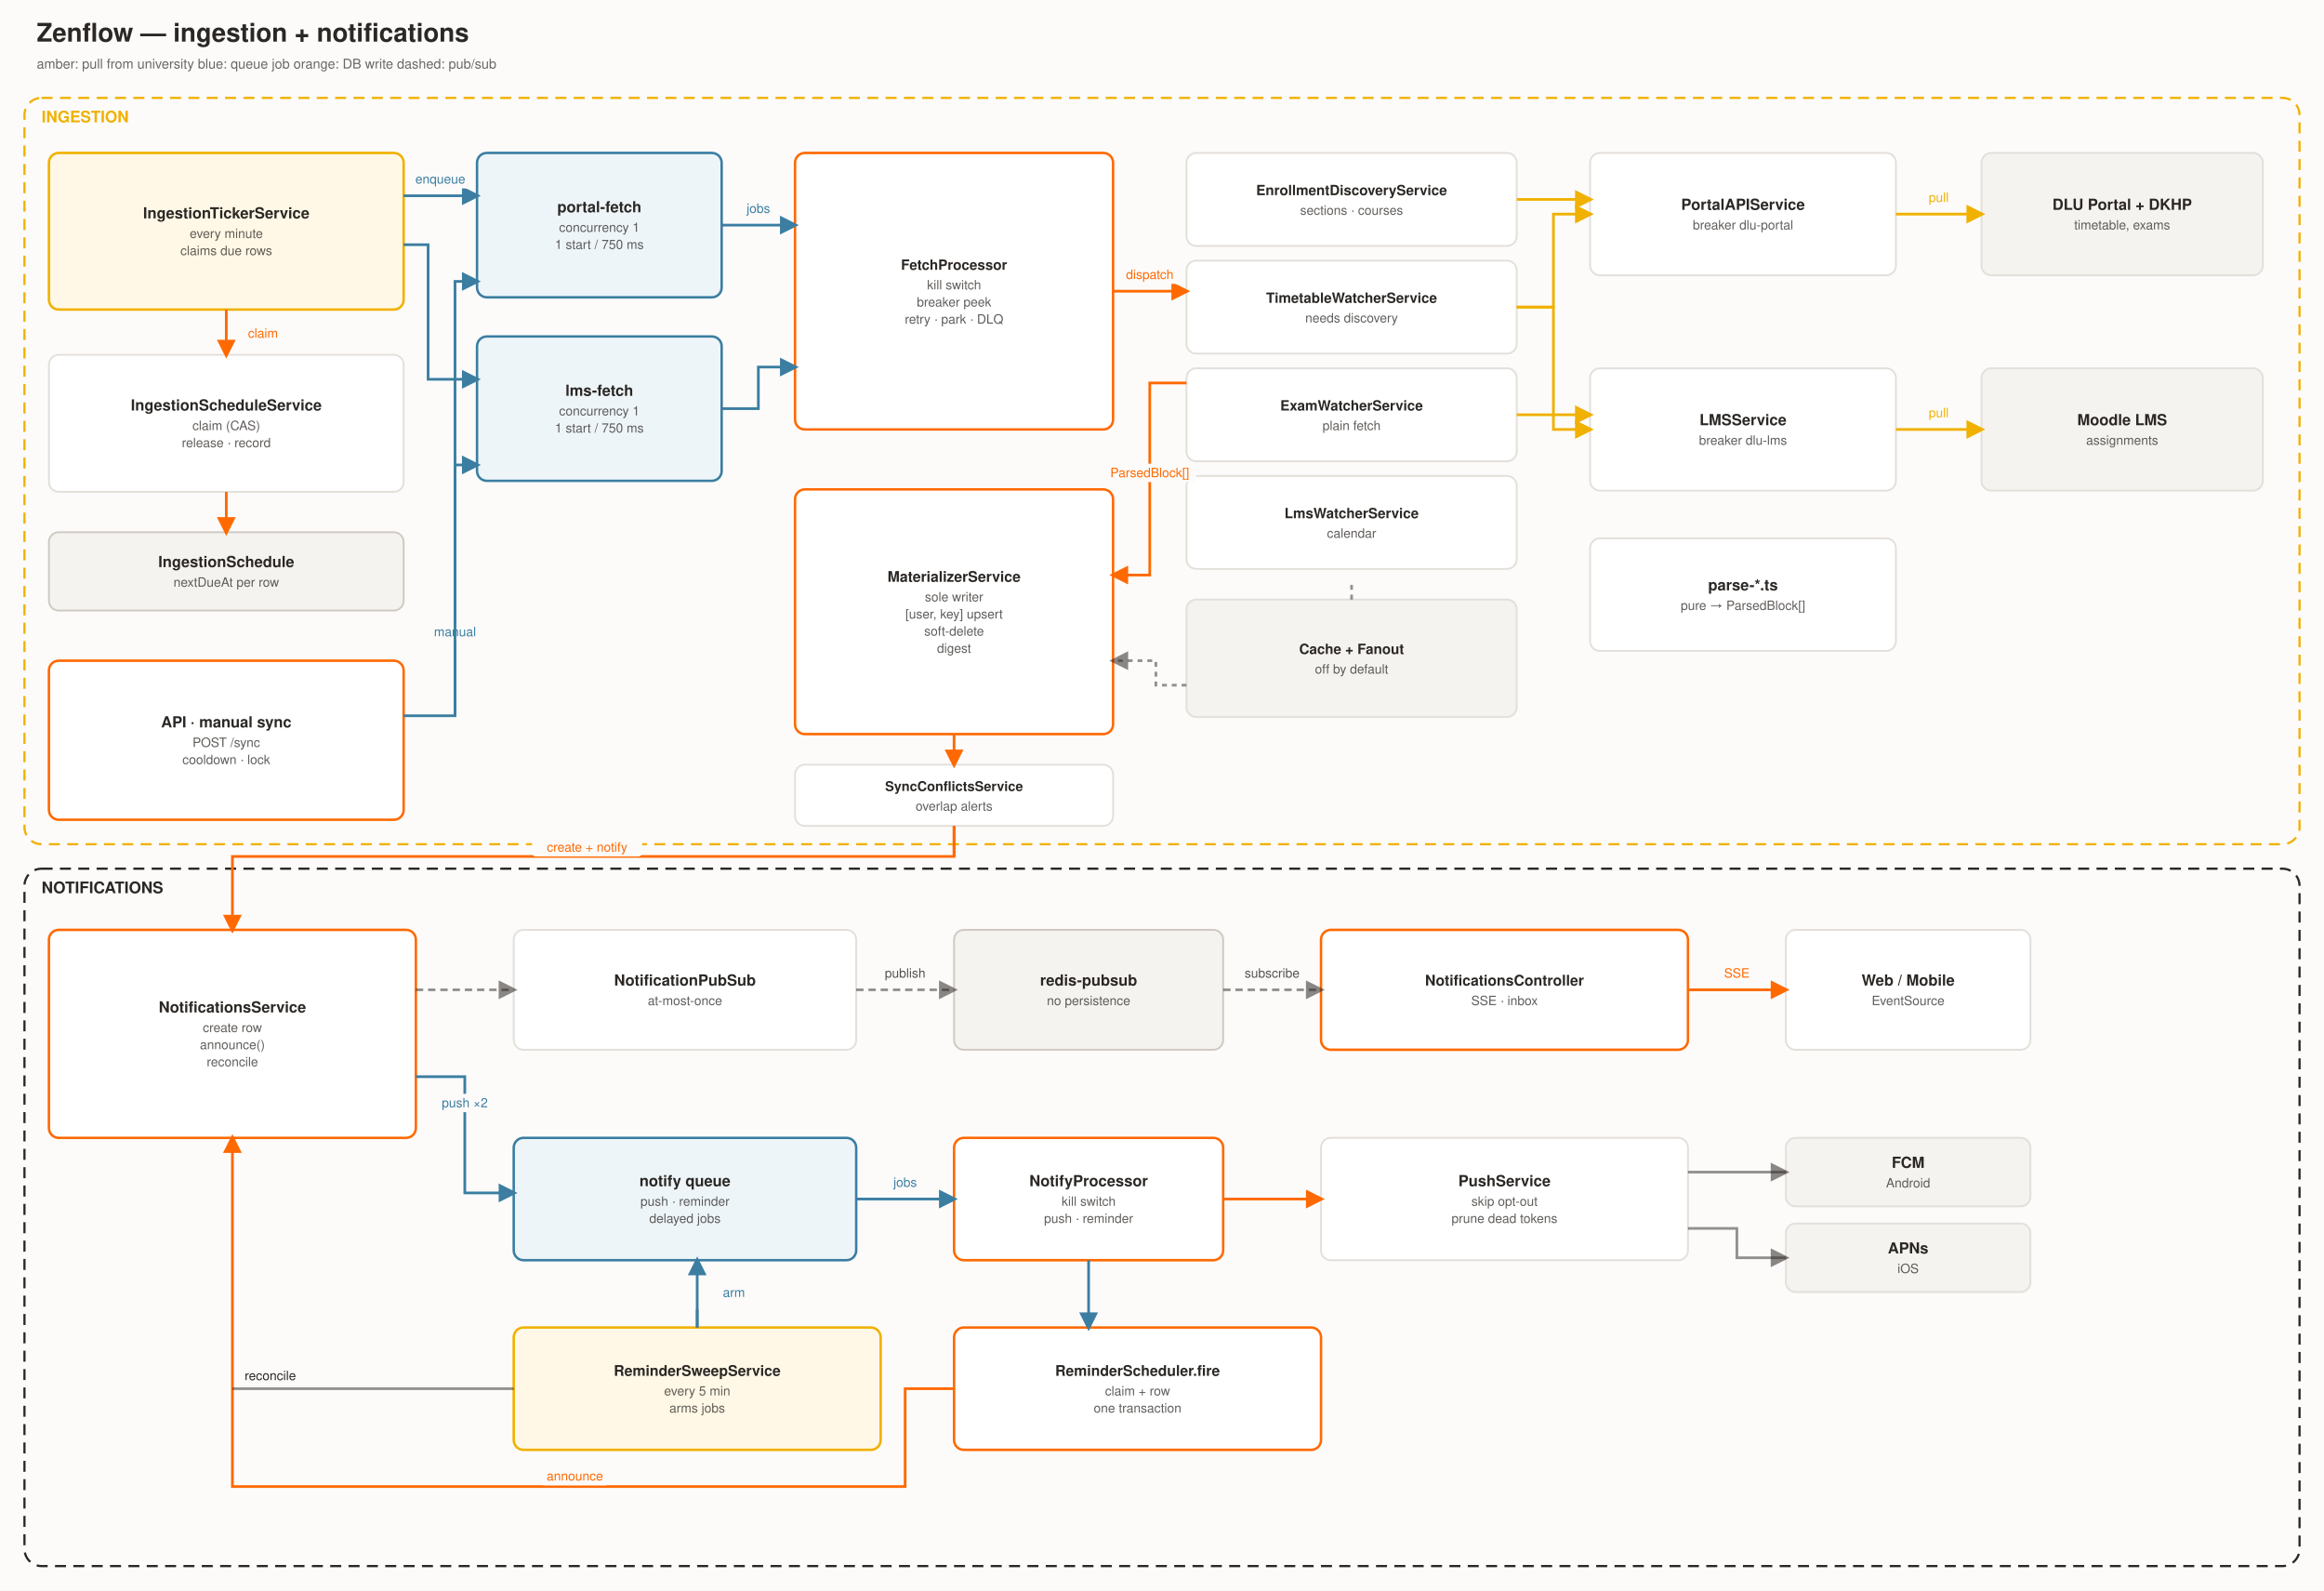
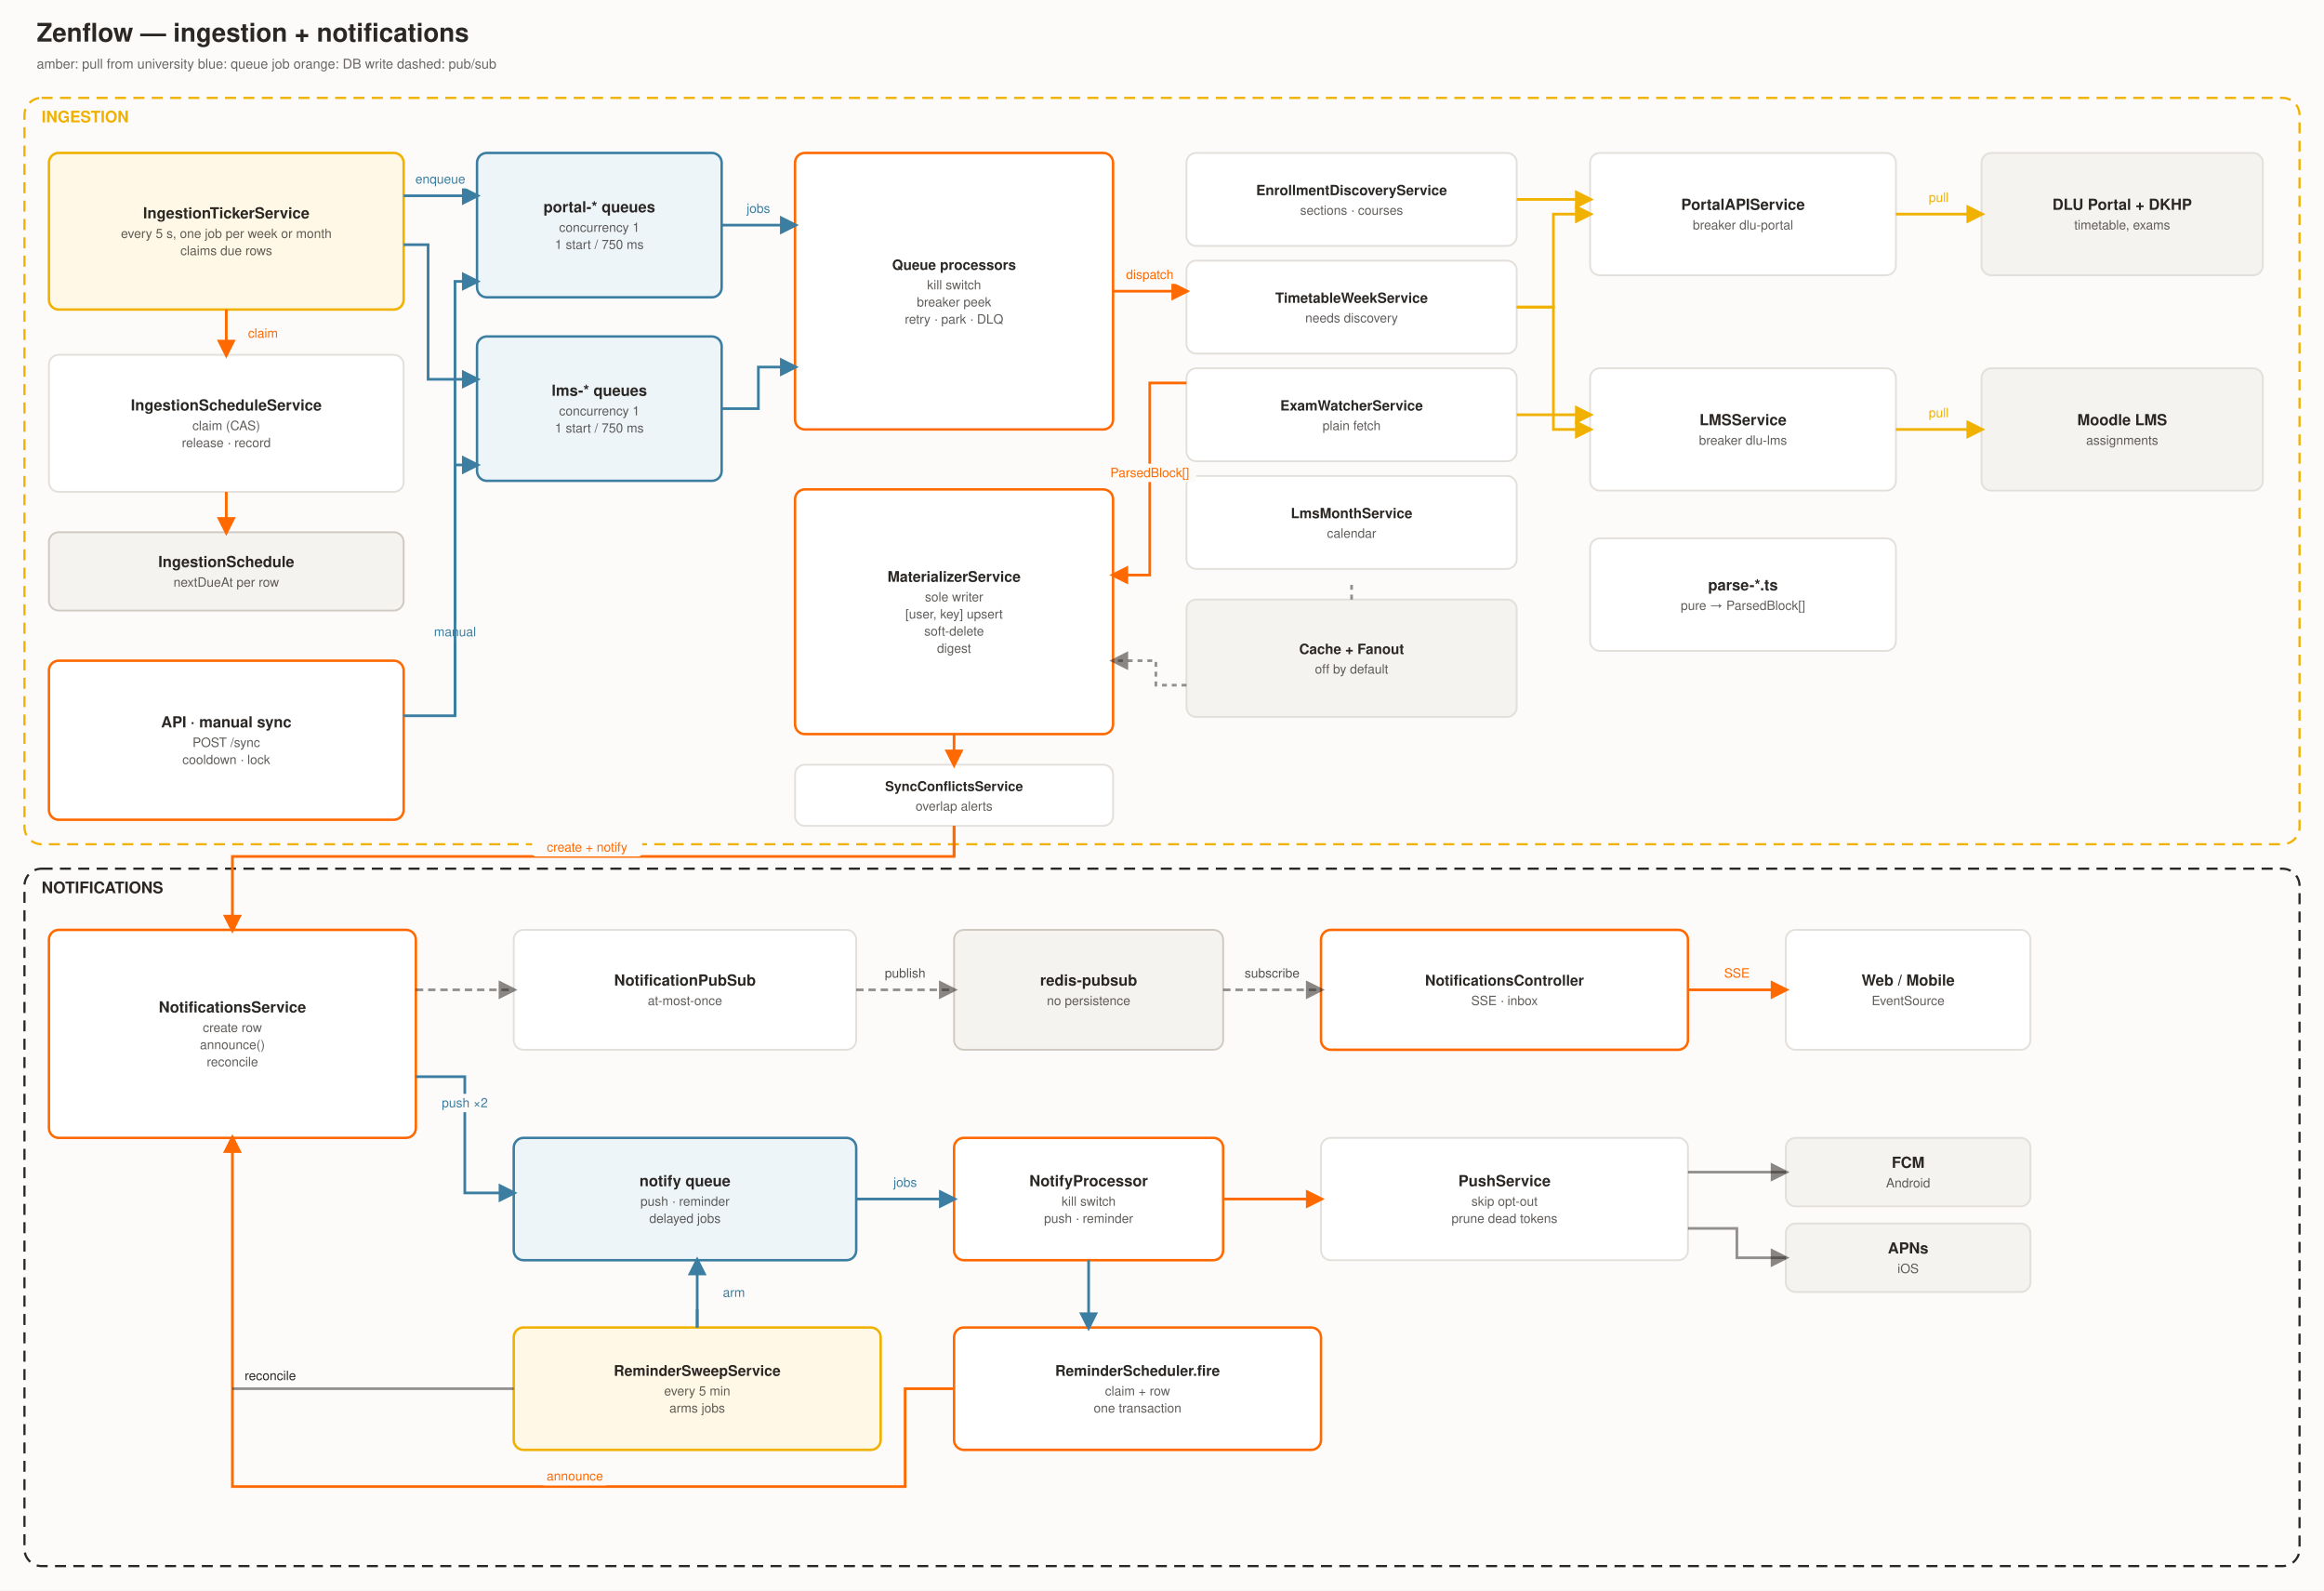
<svg xmlns="http://www.w3.org/2000/svg" viewBox="0 0 1900 1300" font-family="Helvetica, Arial, sans-serif" role="img" aria-label="Zenflow ingestion and notifications component diagram: rolling ticker, fetch queues, fetch workers, watchers, materializer, notification rows, SSE pub/sub and push delivery">
  <defs>
    <marker id="aO" viewBox="0 0 10 10" refX="8" refY="5" markerWidth="7" markerHeight="7" orient="auto-start-reverse">
      <path d="M0,0 L10,5 L0,10 z" fill="#FF6900" />
    </marker>
    <marker id="aA" viewBox="0 0 10 10" refX="8" refY="5" markerWidth="7" markerHeight="7" orient="auto-start-reverse">
      <path d="M0,0 L10,5 L0,10 z" fill="#F0B100" />
    </marker>
    <marker id="aB" viewBox="0 0 10 10" refX="8" refY="5" markerWidth="7" markerHeight="7" orient="auto-start-reverse">
      <path d="M0,0 L10,5 L0,10 z" fill="#3B7EA1" />
    </marker>
    <marker id="aN" viewBox="0 0 10 10" refX="8" refY="5" markerWidth="7" markerHeight="7" orient="auto-start-reverse">
      <path d="M0,0 L10,5 L0,10 z" fill="#2B2724" fill-opacity="0.55" />
    </marker>
    <marker id="aR" viewBox="0 0 10 10" refX="8" refY="5" markerWidth="7" markerHeight="7" orient="auto-start-reverse">
      <path d="M0,0 L10,5 L0,10 z" fill="#C2410C" />
    </marker>
  </defs>
  <rect width="1900" height="1300" fill="#FCFBFA" />
  <text x="30" y="34" text-anchor="start" font-size="21" font-weight="700" fill="#2B2724">Zenflow — ingestion + notifications</text>
  <text x="30" y="56" text-anchor="start" font-size="11" font-weight="400" fill="#2B2724" opacity="0.7">amber: pull from university   blue: queue job   orange: DB write   dashed: pub/sub</text>
  <rect x="20" y="80" width="1860" height="610" rx="14" fill="none" stroke="#F0B100" stroke-width="1.8" stroke-dasharray="9 6" />
  <rect x="28" y="87" width="78.6" height="18" fill="#FCFBFA" />
  <text x="34" y="100" text-anchor="start" font-size="13" font-weight="700" fill="#F0B100">INGESTION</text>
  <rect x="40" y="125" width="290" height="128" rx="8" fill="#FFF8E6" stroke="#F0B100" stroke-width="2" />
  <text x="185" y="178.5" text-anchor="middle" font-size="12.5" font-weight="700" fill="#2B2724">IngestionTickerService</text>
-   <text x="185" y="194.5" text-anchor="middle" font-size="10.5" font-weight="400" fill="#2B2724" opacity="0.75">every minute</text>
+   <text x="185" y="194.5" text-anchor="middle" font-size="10.5" font-weight="400" fill="#2B2724" opacity="0.75">every 5 s, one job per week or month</text>
  <text x="185" y="208.5" text-anchor="middle" font-size="10.5" font-weight="400" fill="#2B2724" opacity="0.75">claims due rows</text>
  <rect x="40" y="290" width="290" height="112" rx="8" fill="#FFFFFF" stroke="#E3DFDA" stroke-width="1.5" />
  <text x="185" y="335.5" text-anchor="middle" font-size="12.5" font-weight="700" fill="#2B2724">IngestionScheduleService</text>
  <text x="185" y="351.5" text-anchor="middle" font-size="10.5" font-weight="400" fill="#2B2724" opacity="0.75">claim (CAS)</text>
  <text x="185" y="365.5" text-anchor="middle" font-size="10.5" font-weight="400" fill="#2B2724" opacity="0.75">release · record</text>
  <rect x="40" y="435" width="290" height="64" rx="8" fill="#F5F3F0" stroke="#CFC9C2" stroke-width="1.5" />
  <text x="185" y="463.5" text-anchor="middle" font-size="12.5" font-weight="700" fill="#2B2724">IngestionSchedule</text>
  <text x="185" y="479.5" text-anchor="middle" font-size="10.5" font-weight="400" fill="#2B2724" opacity="0.75">nextDueAt per row</text>
  <rect x="40" y="540" width="290" height="130" rx="8" fill="#FFFFFF" stroke="#FF6900" stroke-width="2" />
  <text x="185" y="594.5" text-anchor="middle" font-size="12.5" font-weight="700" fill="#2B2724">API · manual sync</text>
  <text x="185" y="610.5" text-anchor="middle" font-size="10.5" font-weight="400" fill="#2B2724" opacity="0.75">POST /sync</text>
  <text x="185" y="624.5" text-anchor="middle" font-size="10.5" font-weight="400" fill="#2B2724" opacity="0.75">cooldown · lock</text>
  <path d="M185,253 L185,290" fill="none" stroke="#FF6900" stroke-width="2.2" marker-end="url(#aO)" />
  <rect x="194" y="265" width="42" height="15" rx="3" fill="#FCFBFA" />
  <text x="215" y="276" text-anchor="middle" font-size="10.5" font-weight="400" fill="#FF6900">claim</text>
  <path d="M185,402 L185,435" fill="none" stroke="#FF6900" stroke-width="2.2" marker-end="url(#aO)" />
  <rect x="390" y="125" width="200" height="118" rx="8" fill="#EEF5F9" stroke="#3B7EA1" stroke-width="2" />
-   <text x="490" y="173.5" text-anchor="middle" font-size="12.5" font-weight="700" fill="#2B2724">portal-fetch</text>
+   <text x="490" y="173.5" text-anchor="middle" font-size="12.5" font-weight="700" fill="#2B2724">portal-* queues</text>
  <text x="490" y="189.5" text-anchor="middle" font-size="10.5" font-weight="400" fill="#2B2724" opacity="0.75">concurrency 1</text>
  <text x="490" y="203.5" text-anchor="middle" font-size="10.5" font-weight="400" fill="#2B2724" opacity="0.75">1 start / 750 ms</text>
  <rect x="390" y="275" width="200" height="118" rx="8" fill="#EEF5F9" stroke="#3B7EA1" stroke-width="2" />
-   <text x="490" y="323.5" text-anchor="middle" font-size="12.5" font-weight="700" fill="#2B2724">lms-fetch</text>
+   <text x="490" y="323.5" text-anchor="middle" font-size="12.5" font-weight="700" fill="#2B2724">lms-* queues</text>
  <text x="490" y="339.5" text-anchor="middle" font-size="10.5" font-weight="400" fill="#2B2724" opacity="0.75">concurrency 1</text>
  <text x="490" y="353.5" text-anchor="middle" font-size="10.5" font-weight="400" fill="#2B2724" opacity="0.75">1 start / 750 ms</text>
  <path d="M330,160 L390,160" fill="none" stroke="#3B7EA1" stroke-width="2.2" marker-end="url(#aB)" />
  <rect x="334" y="139" width="52" height="15" rx="3" fill="#FCFBFA" />
  <text x="360" y="150" text-anchor="middle" font-size="10.5" font-weight="400" fill="#3B7EA1">enqueue</text>
  <path d="M330,200 L350,200 L350,310 L390,310" fill="none" stroke="#3B7EA1" stroke-width="2.2" marker-end="url(#aB)" />
  <path d="M330,585 L372,585 L372,230 L390,230" fill="none" stroke="#3B7EA1" stroke-width="2.2" marker-end="url(#aB)" />
  <rect x="347" y="509" width="50" height="15" rx="3" fill="#FCFBFA" />
  <text x="372" y="520" text-anchor="middle" font-size="10.5" font-weight="400" fill="#3B7EA1">manual</text>
  <path d="M372,585 L372,380 L390,380" fill="none" stroke="#3B7EA1" stroke-width="2.2" marker-end="url(#aB)" />
  <rect x="650" y="125" width="260" height="226" rx="8" fill="#FFFFFF" stroke="#FF6900" stroke-width="2" />
-   <text x="780" y="220.5" text-anchor="middle" font-size="11.5" font-weight="700" fill="#2B2724">FetchProcessor</text>
+   <text x="780" y="220.5" text-anchor="middle" font-size="11.5" font-weight="700" fill="#2B2724">Queue processors</text>
  <text x="780" y="236.5" text-anchor="middle" font-size="10.5" font-weight="400" fill="#2B2724" opacity="0.75">kill switch</text>
  <text x="780" y="250.5" text-anchor="middle" font-size="10.5" font-weight="400" fill="#2B2724" opacity="0.75">breaker peek</text>
  <text x="780" y="264.5" text-anchor="middle" font-size="10.5" font-weight="400" fill="#2B2724" opacity="0.75">retry · park · DLQ</text>
  <path d="M590,184 L650,184" fill="none" stroke="#3B7EA1" stroke-width="2.2" marker-end="url(#aB)" />
  <rect x="602" y="163" width="36" height="15" rx="3" fill="#FCFBFA" />
  <text x="620" y="174" text-anchor="middle" font-size="10.5" font-weight="400" fill="#3B7EA1">jobs</text>
  <path d="M590,334 L620,334 L620,300 L650,300" fill="none" stroke="#3B7EA1" stroke-width="2.2" marker-end="url(#aB)" />
  <rect x="970" y="125" width="270" height="76" rx="8" fill="#FFFFFF" stroke="#E3DFDA" stroke-width="1.5" />
  <text x="1105" y="159.5" text-anchor="middle" font-size="11.5" font-weight="700" fill="#2B2724">EnrollmentDiscoveryService</text>
  <text x="1105" y="175.5" text-anchor="middle" font-size="10.5" font-weight="400" fill="#2B2724" opacity="0.75">sections · courses</text>
  <rect x="970" y="213" width="270" height="76" rx="8" fill="#FFFFFF" stroke="#E3DFDA" stroke-width="1.5" />
-   <text x="1105" y="247.5" text-anchor="middle" font-size="11.5" font-weight="700" fill="#2B2724">TimetableWatcherService</text>
+   <text x="1105" y="247.5" text-anchor="middle" font-size="11.5" font-weight="700" fill="#2B2724">TimetableWeekService</text>
  <text x="1105" y="263.5" text-anchor="middle" font-size="10.5" font-weight="400" fill="#2B2724" opacity="0.75">needs discovery</text>
  <rect x="970" y="301" width="270" height="76" rx="8" fill="#FFFFFF" stroke="#E3DFDA" stroke-width="1.5" />
  <text x="1105" y="335.5" text-anchor="middle" font-size="11.5" font-weight="700" fill="#2B2724">ExamWatcherService</text>
  <text x="1105" y="351.5" text-anchor="middle" font-size="10.5" font-weight="400" fill="#2B2724" opacity="0.75">plain fetch</text>
  <rect x="970" y="389" width="270" height="76" rx="8" fill="#FFFFFF" stroke="#E3DFDA" stroke-width="1.5" />
-   <text x="1105" y="423.5" text-anchor="middle" font-size="11.5" font-weight="700" fill="#2B2724">LmsWatcherService</text>
+   <text x="1105" y="423.5" text-anchor="middle" font-size="11.5" font-weight="700" fill="#2B2724">LmsMonthService</text>
  <text x="1105" y="439.5" text-anchor="middle" font-size="10.5" font-weight="400" fill="#2B2724" opacity="0.75">calendar</text>
  <path d="M910,238 L970,238" fill="none" stroke="#FF6900" stroke-width="2.2" marker-end="url(#aO)" />
  <rect x="913" y="217" width="54" height="15" rx="3" fill="#FCFBFA" />
  <text x="940" y="228" text-anchor="middle" font-size="10.5" font-weight="400" fill="#FF6900">dispatch</text>
  <rect x="1300" y="125" width="250" height="100" rx="8" fill="#FFFFFF" stroke="#E3DFDA" stroke-width="1.5" />
  <text x="1425" y="171.5" text-anchor="middle" font-size="12.5" font-weight="700" fill="#2B2724">PortalAPIService</text>
  <text x="1425" y="187.5" text-anchor="middle" font-size="10.5" font-weight="400" fill="#2B2724" opacity="0.75">breaker dlu-portal</text>
  <rect x="1300" y="301" width="250" height="100" rx="8" fill="#FFFFFF" stroke="#E3DFDA" stroke-width="1.5" />
  <text x="1425" y="347.5" text-anchor="middle" font-size="12.5" font-weight="700" fill="#2B2724">LMSService</text>
  <text x="1425" y="363.5" text-anchor="middle" font-size="10.5" font-weight="400" fill="#2B2724" opacity="0.75">breaker dlu-lms</text>
  <path d="M1240,163 L1300,163" fill="none" stroke="#F0B100" stroke-width="2.2" marker-end="url(#aA)" />
  <path d="M1240,339 L1300,339" fill="none" stroke="#F0B100" stroke-width="2.2" marker-end="url(#aA)" />
  <path d="M1240,251 L1270,251 L1270,175 L1300,175" fill="none" stroke="#F0B100" stroke-width="2.2" marker-end="url(#aA)" />
  <path d="M1240,251 L1270,251 L1270,351 L1300,351" fill="none" stroke="#F0B100" stroke-width="2.2" marker-end="url(#aA)" />
  <rect x="1620" y="125" width="230" height="100" rx="8" fill="#F5F3F0" stroke="#E3DFDA" stroke-width="1.5" />
  <text x="1735" y="171.5" text-anchor="middle" font-size="12.5" font-weight="700" fill="#2B2724">DLU Portal + DKHP</text>
  <text x="1735" y="187.5" text-anchor="middle" font-size="10.5" font-weight="400" fill="#2B2724" opacity="0.75">timetable, exams</text>
  <rect x="1620" y="301" width="230" height="100" rx="8" fill="#F5F3F0" stroke="#E3DFDA" stroke-width="1.5" />
  <text x="1735" y="347.5" text-anchor="middle" font-size="12.5" font-weight="700" fill="#2B2724">Moodle LMS</text>
  <text x="1735" y="363.5" text-anchor="middle" font-size="10.5" font-weight="400" fill="#2B2724" opacity="0.75">assignments</text>
  <path d="M1550,175 L1620,175" fill="none" stroke="#F0B100" stroke-width="2.2" marker-end="url(#aA)" />
  <rect x="1567" y="154" width="36" height="15" rx="3" fill="#FCFBFA" />
  <text x="1585" y="165" text-anchor="middle" font-size="10.5" font-weight="400" fill="#F0B100">pull</text>
  <path d="M1550,351 L1620,351" fill="none" stroke="#F0B100" stroke-width="2.2" marker-end="url(#aA)" />
  <rect x="1567" y="330" width="36" height="15" rx="3" fill="#FCFBFA" />
  <text x="1585" y="341" text-anchor="middle" font-size="10.5" font-weight="400" fill="#F0B100">pull</text>
  <rect x="1300" y="440" width="250" height="92" rx="8" fill="#FFFFFF" stroke="#E3DFDA" stroke-width="1.5" />
  <text x="1425" y="482.5" text-anchor="middle" font-size="12.5" font-weight="700" fill="#2B2724">parse-*.ts</text>
  <text x="1425" y="498.5" text-anchor="middle" font-size="10.5" font-weight="400" fill="#2B2724" opacity="0.75">pure → ParsedBlock[]</text>
  <rect x="970" y="490" width="270" height="96" rx="8" fill="#F5F3F0" stroke="#E3DFDA" stroke-width="1.5" />
  <text x="1105" y="534.5" text-anchor="middle" font-size="11.5" font-weight="700" fill="#2B2724">Cache + Fanout</text>
  <text x="1105" y="550.5" text-anchor="middle" font-size="10.5" font-weight="400" fill="#2B2724" opacity="0.75">off by default</text>
  <path d="M1105,490 L1105,477" fill="none" stroke="#2B2724" stroke-width="2.2" stroke-opacity=".5" stroke-dasharray="4 4" />
  <rect x="650" y="400" width="260" height="200" rx="8" fill="#FFFFFF" stroke="#FF6900" stroke-width="2" />
  <text x="780" y="475.5" text-anchor="middle" font-size="12" font-weight="700" fill="#2B2724">MaterializerService</text>
  <text x="780" y="491.5" text-anchor="middle" font-size="10.5" font-weight="400" fill="#2B2724" opacity="0.75">sole writer</text>
  <text x="780" y="505.5" text-anchor="middle" font-size="10.5" font-weight="400" fill="#2B2724" opacity="0.75">[user, key] upsert</text>
  <text x="780" y="519.5" text-anchor="middle" font-size="10.5" font-weight="400" fill="#2B2724" opacity="0.75">soft-delete</text>
  <text x="780" y="533.5" text-anchor="middle" font-size="10.5" font-weight="400" fill="#2B2724" opacity="0.75">digest</text>
  <path d="M970,313 L940,313 L940,470 L910,470" fill="none" stroke="#FF6900" stroke-width="2.2" marker-end="url(#aO)" />
  <rect x="902" y="379" width="76" height="15" rx="3" fill="#FCFBFA" />
  <text x="940" y="390" text-anchor="middle" font-size="10.5" font-weight="400" fill="#FF6900">ParsedBlock[]</text>
  <path d="M970,560 L945,560 L945,540 L910,540" fill="none" stroke="#2B2724" stroke-width="2.2" stroke-opacity=".5" stroke-dasharray="4 4" marker-end="url(#aN)" />
  <rect x="650" y="625" width="260" height="50" rx="8" fill="#FFFFFF" stroke="#E3DFDA" stroke-width="1.5" />
  <text x="780" y="646.5" text-anchor="middle" font-size="11" font-weight="700" fill="#2B2724">SyncConflictsService</text>
  <text x="780" y="662.5" text-anchor="middle" font-size="10.5" font-weight="400" fill="#2B2724" opacity="0.75">overlap alerts</text>
  <path d="M780,600 L780,625" fill="none" stroke="#FF6900" stroke-width="2.2" marker-end="url(#aO)" />
  <rect x="20" y="710" width="1860" height="570" rx="14" fill="none" stroke="#2B2724" stroke-width="1.8" stroke-dasharray="9 6" />
  <rect x="28" y="717" width="108.2" height="18" fill="#FCFBFA" />
  <text x="34" y="730" text-anchor="start" font-size="13" font-weight="700" fill="#2B2724">NOTIFICATIONS</text>
  <rect x="40" y="760" width="300" height="170" rx="8" fill="#FFFFFF" stroke="#FF6900" stroke-width="2" />
  <text x="190" y="827.5" text-anchor="middle" font-size="12.5" font-weight="700" fill="#2B2724">NotificationsService</text>
  <text x="190" y="843.5" text-anchor="middle" font-size="10.5" font-weight="400" fill="#2B2724" opacity="0.75">create row</text>
  <text x="190" y="857.5" text-anchor="middle" font-size="10.5" font-weight="400" fill="#2B2724" opacity="0.75">announce()</text>
  <text x="190" y="871.5" text-anchor="middle" font-size="10.5" font-weight="400" fill="#2B2724" opacity="0.75">reconcile</text>
  <path d="M780,675 L780,700 L190,700 L190,760" fill="none" stroke="#FF6900" stroke-width="2.2" marker-end="url(#aO)" />
  <rect x="435" y="685" width="90" height="15" rx="3" fill="#FCFBFA" />
  <text x="480" y="696" text-anchor="middle" font-size="10.5" font-weight="400" fill="#FF6900">create + notify</text>
  <path d="M780,675 L780,700" fill="none" stroke="#FF6900" stroke-width="2.2" />
  <rect x="420" y="760" width="280" height="98" rx="8" fill="#FFFFFF" stroke="#E3DFDA" stroke-width="1.5" />
  <text x="560" y="805.5" text-anchor="middle" font-size="12.5" font-weight="700" fill="#2B2724">NotificationPubSub</text>
  <text x="560" y="821.5" text-anchor="middle" font-size="10.5" font-weight="400" fill="#2B2724" opacity="0.75">at-most-once</text>
  <rect x="780" y="760" width="220" height="98" rx="8" fill="#F5F3F0" stroke="#CFC9C2" stroke-width="1.5" />
  <text x="890" y="805.5" text-anchor="middle" font-size="12.5" font-weight="700" fill="#2B2724">redis-pubsub</text>
  <text x="890" y="821.5" text-anchor="middle" font-size="10.5" font-weight="400" fill="#2B2724" opacity="0.75">no persistence</text>
  <rect x="1080" y="760" width="300" height="98" rx="8" fill="#FFFFFF" stroke="#FF6900" stroke-width="2" />
  <text x="1230" y="805.5" text-anchor="middle" font-size="12" font-weight="700" fill="#2B2724">NotificationsController</text>
  <text x="1230" y="821.5" text-anchor="middle" font-size="10.5" font-weight="400" fill="#2B2724" opacity="0.75">SSE · inbox</text>
  <rect x="1460" y="760" width="200" height="98" rx="8" fill="#FFFFFF" stroke="#E3DFDA" stroke-width="1.5" />
  <text x="1560" y="805.5" text-anchor="middle" font-size="12.5" font-weight="700" fill="#2B2724">Web / Mobile</text>
  <text x="1560" y="821.5" text-anchor="middle" font-size="10.5" font-weight="400" fill="#2B2724" opacity="0.75">EventSource</text>
  <path d="M340,809 L420,809" fill="none" stroke="#2B2724" stroke-width="2.2" stroke-opacity=".5" stroke-dasharray="6 4" marker-end="url(#aN)" />
  <path d="M700,809 L780,809" fill="none" stroke="#2B2724" stroke-width="2.2" stroke-opacity=".5" stroke-dasharray="6 4" marker-end="url(#aN)" />
  <rect x="716" y="788" width="48" height="15" rx="3" fill="#FCFBFA" />
  <text x="740" y="799" text-anchor="middle" font-size="10.5" font-weight="400" fill="#2B2724" opacity="0.8">publish</text>
  <path d="M1000,809 L1080,809" fill="none" stroke="#2B2724" stroke-width="2.2" stroke-opacity=".5" stroke-dasharray="6 4" marker-end="url(#aN)" />
  <rect x="1012" y="788" width="56" height="15" rx="3" fill="#FCFBFA" />
  <text x="1040" y="799" text-anchor="middle" font-size="10.5" font-weight="400" fill="#2B2724" opacity="0.8">subscribe</text>
  <path d="M1380,809 L1460,809" fill="none" stroke="#FF6900" stroke-width="2.2" marker-end="url(#aO)" />
  <rect x="1405" y="788" width="30" height="15" rx="3" fill="#FCFBFA" />
  <text x="1420" y="799" text-anchor="middle" font-size="10.5" font-weight="400" fill="#FF6900">SSE</text>
  <rect x="420" y="930" width="280" height="100" rx="8" fill="#EEF5F9" stroke="#3B7EA1" stroke-width="2" />
  <text x="560" y="969.5" text-anchor="middle" font-size="12.5" font-weight="700" fill="#2B2724">notify queue</text>
  <text x="560" y="985.5" text-anchor="middle" font-size="10.5" font-weight="400" fill="#2B2724" opacity="0.75">push · reminder</text>
  <text x="560" y="999.5" text-anchor="middle" font-size="10.5" font-weight="400" fill="#2B2724" opacity="0.75">delayed jobs</text>
  <path d="M340,880 L380,880 L380,975 L420,975" fill="none" stroke="#3B7EA1" stroke-width="2.2" marker-end="url(#aB)" />
  <rect x="355" y="894" width="50" height="15" rx="3" fill="#FCFBFA" />
  <text x="380" y="905" text-anchor="middle" font-size="10.5" font-weight="400" fill="#3B7EA1">push ×2</text>
  <rect x="780" y="930" width="220" height="100" rx="8" fill="#FFFFFF" stroke="#FF6900" stroke-width="2" />
  <text x="890" y="969.5" text-anchor="middle" font-size="12.5" font-weight="700" fill="#2B2724">NotifyProcessor</text>
  <text x="890" y="985.5" text-anchor="middle" font-size="10.5" font-weight="400" fill="#2B2724" opacity="0.75">kill switch</text>
  <text x="890" y="999.5" text-anchor="middle" font-size="10.5" font-weight="400" fill="#2B2724" opacity="0.75">push · reminder</text>
  <path d="M700,980 L780,980" fill="none" stroke="#3B7EA1" stroke-width="2.2" marker-end="url(#aB)" />
  <rect x="722" y="959" width="36" height="15" rx="3" fill="#FCFBFA" />
  <text x="740" y="970" text-anchor="middle" font-size="10.5" font-weight="400" fill="#3B7EA1">jobs</text>
  <rect x="1080" y="930" width="300" height="100" rx="8" fill="#FFFFFF" stroke="#E3DFDA" stroke-width="1.5" />
  <text x="1230" y="969.5" text-anchor="middle" font-size="12.5" font-weight="700" fill="#2B2724">PushService</text>
  <text x="1230" y="985.5" text-anchor="middle" font-size="10.5" font-weight="400" fill="#2B2724" opacity="0.75">skip opt-out</text>
  <text x="1230" y="999.5" text-anchor="middle" font-size="10.5" font-weight="400" fill="#2B2724" opacity="0.75">prune dead tokens</text>
  <path d="M1000,980 L1080,980" fill="none" stroke="#FF6900" stroke-width="2.2" marker-end="url(#aO)" />
  <rect x="1460" y="930" width="200" height="56" rx="8" fill="#F5F3F0" stroke="#E3DFDA" stroke-width="1.5" />
  <text x="1560" y="954.5" text-anchor="middle" font-size="12.5" font-weight="700" fill="#2B2724">FCM</text>
  <text x="1560" y="970.5" text-anchor="middle" font-size="10.5" font-weight="400" fill="#2B2724" opacity="0.75">Android</text>
  <rect x="1460" y="1000" width="200" height="56" rx="8" fill="#F5F3F0" stroke="#E3DFDA" stroke-width="1.5" />
  <text x="1560" y="1024.5" text-anchor="middle" font-size="12.5" font-weight="700" fill="#2B2724">APNs</text>
  <text x="1560" y="1040.5" text-anchor="middle" font-size="10.5" font-weight="400" fill="#2B2724" opacity="0.75">iOS</text>
  <path d="M1380,958 L1420,958 L1420,958 L1460,958" fill="none" stroke="#2B2724" stroke-width="2.2" stroke-opacity=".5" marker-end="url(#aN)" />
  <path d="M1380,1004 L1420,1004 L1420,1028 L1460,1028" fill="none" stroke="#2B2724" stroke-width="2.2" stroke-opacity=".5" marker-end="url(#aN)" />
  <rect x="780" y="1085" width="300" height="100" rx="8" fill="#FFFFFF" stroke="#FF6900" stroke-width="2" />
  <text x="930" y="1124.5" text-anchor="middle" font-size="12" font-weight="700" fill="#2B2724">ReminderScheduler.fire</text>
  <text x="930" y="1140.5" text-anchor="middle" font-size="10.5" font-weight="400" fill="#2B2724" opacity="0.75">claim + row</text>
  <text x="930" y="1154.5" text-anchor="middle" font-size="10.5" font-weight="400" fill="#2B2724" opacity="0.75">one transaction</text>
  <path d="M890,1030 L890,1085" fill="none" stroke="#3B7EA1" stroke-width="2.2" marker-end="url(#aB)" />
  <rect x="420" y="1085" width="300" height="100" rx="8" fill="#FFF8E6" stroke="#F0B100" stroke-width="2" />
  <text x="570" y="1124.5" text-anchor="middle" font-size="12" font-weight="700" fill="#2B2724">ReminderSweepService</text>
  <text x="570" y="1140.5" text-anchor="middle" font-size="10.5" font-weight="400" fill="#2B2724" opacity="0.75">every 5 min</text>
  <text x="570" y="1154.5" text-anchor="middle" font-size="10.5" font-weight="400" fill="#2B2724" opacity="0.75">arms jobs</text>
  <path d="M570,1085 L570,1030" fill="none" stroke="#3B7EA1" stroke-width="2.2" marker-end="url(#aB)" />
  <rect x="582" y="1049" width="36" height="15" rx="3" fill="#FCFBFA" />
  <text x="600" y="1060" text-anchor="middle" font-size="10.5" font-weight="400" fill="#3B7EA1">arm</text>
  <path d="M780,1135 L740,1135 L740,1215 L190,1215 L190,930" fill="none" stroke="#FF6900" stroke-width="2.2" marker-end="url(#aO)" />
  <rect x="442" y="1199" width="56" height="15" rx="3" fill="#FCFBFA" />
  <text x="470" y="1210" text-anchor="middle" font-size="10.5" font-weight="400" fill="#FF6900">announce</text>
  <path d="M420,1135 L190,1135" fill="none" stroke="#2B2724" stroke-width="2.2" stroke-opacity=".5" />
  <text x="200" y="1128" text-anchor="start" font-size="10.5" font-weight="400" fill="#2B2724">reconcile</text>
  <path d="M570,1085 L570,1070" fill="none" stroke="#3B7EA1" stroke-width="2.2" />
</svg>
